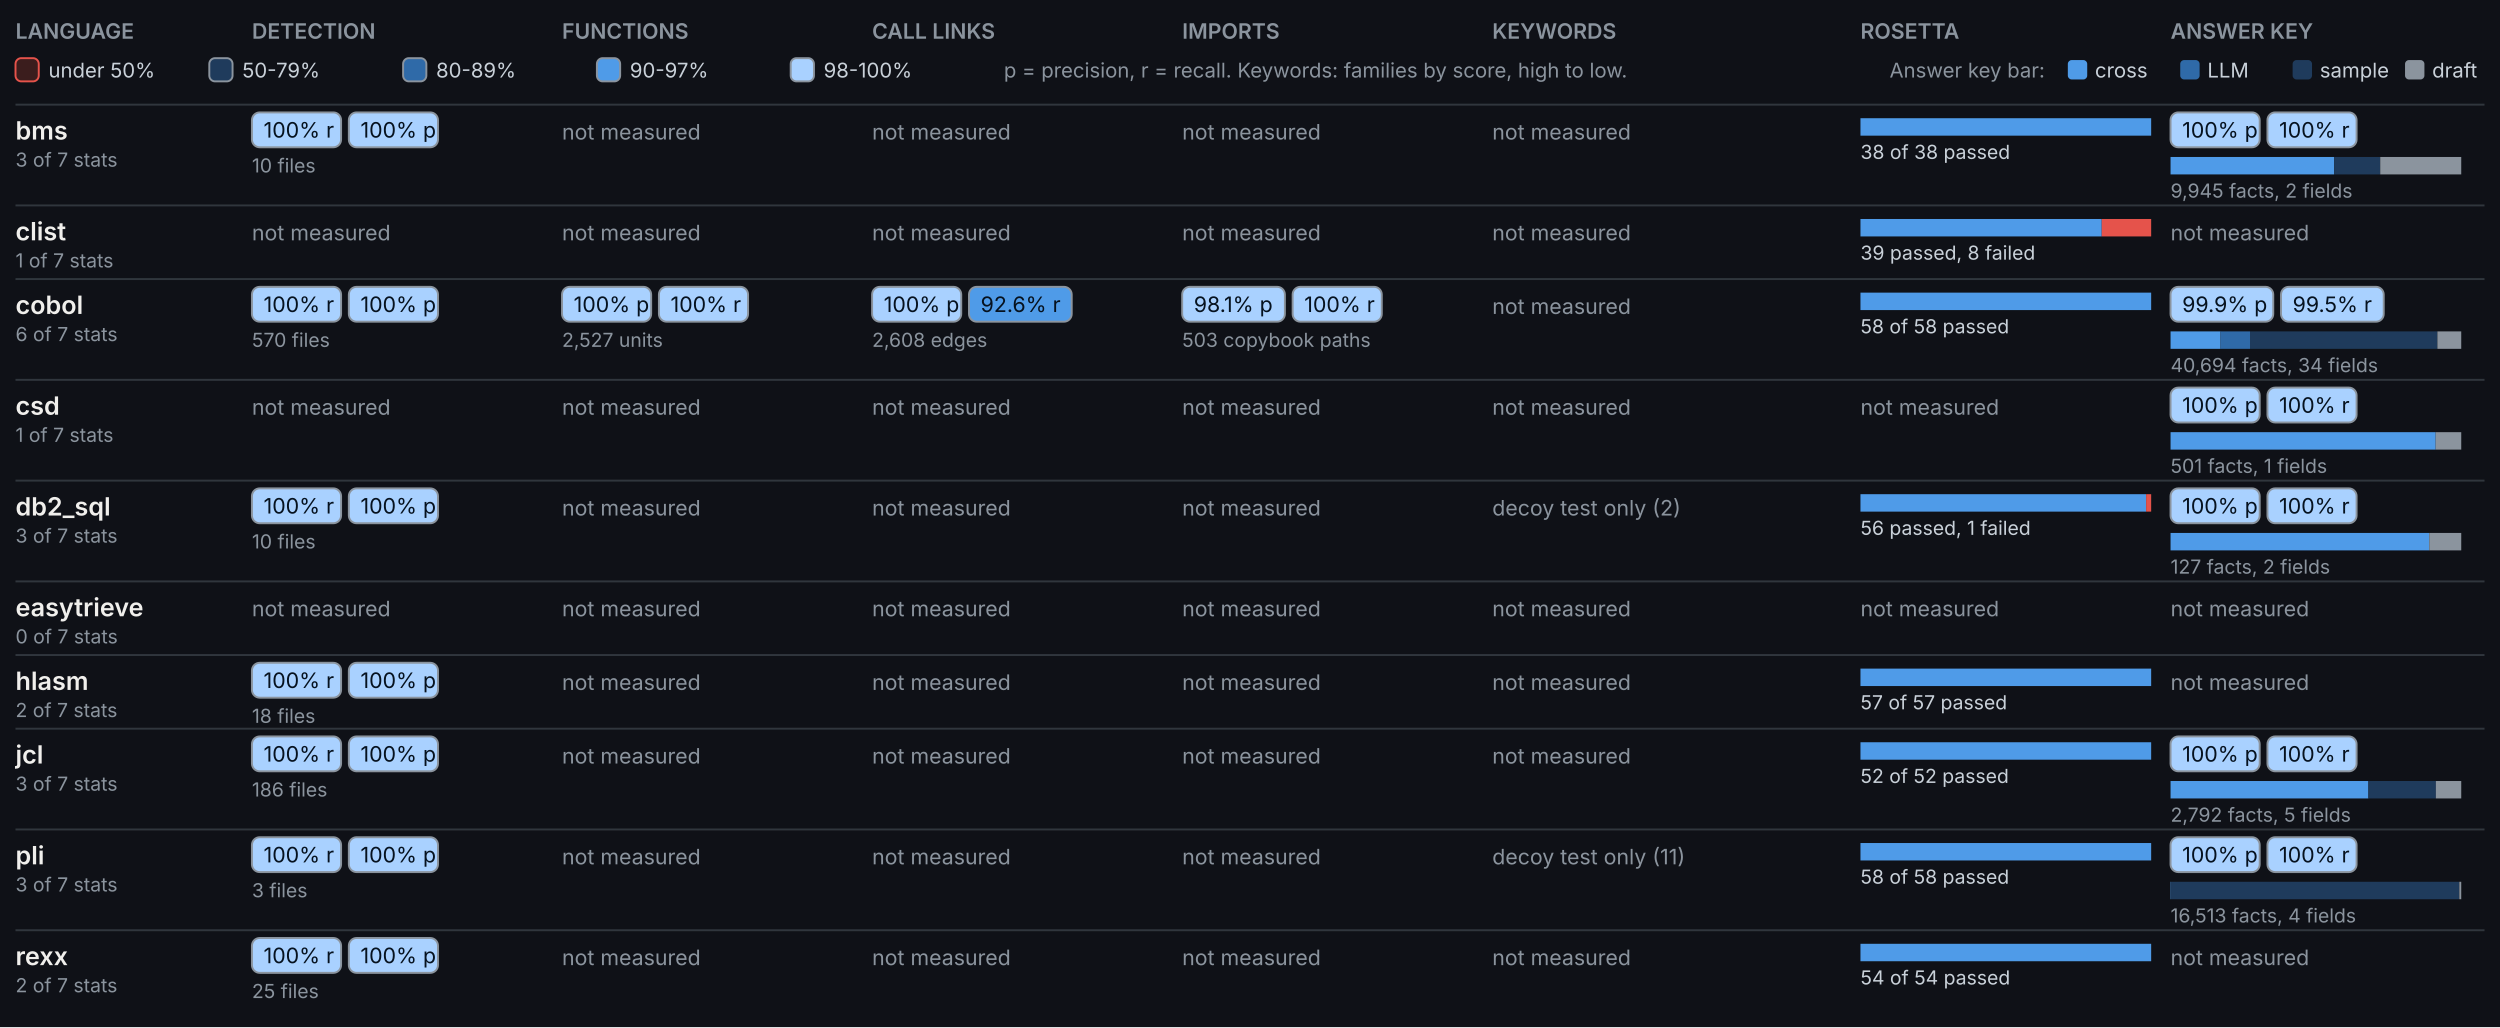
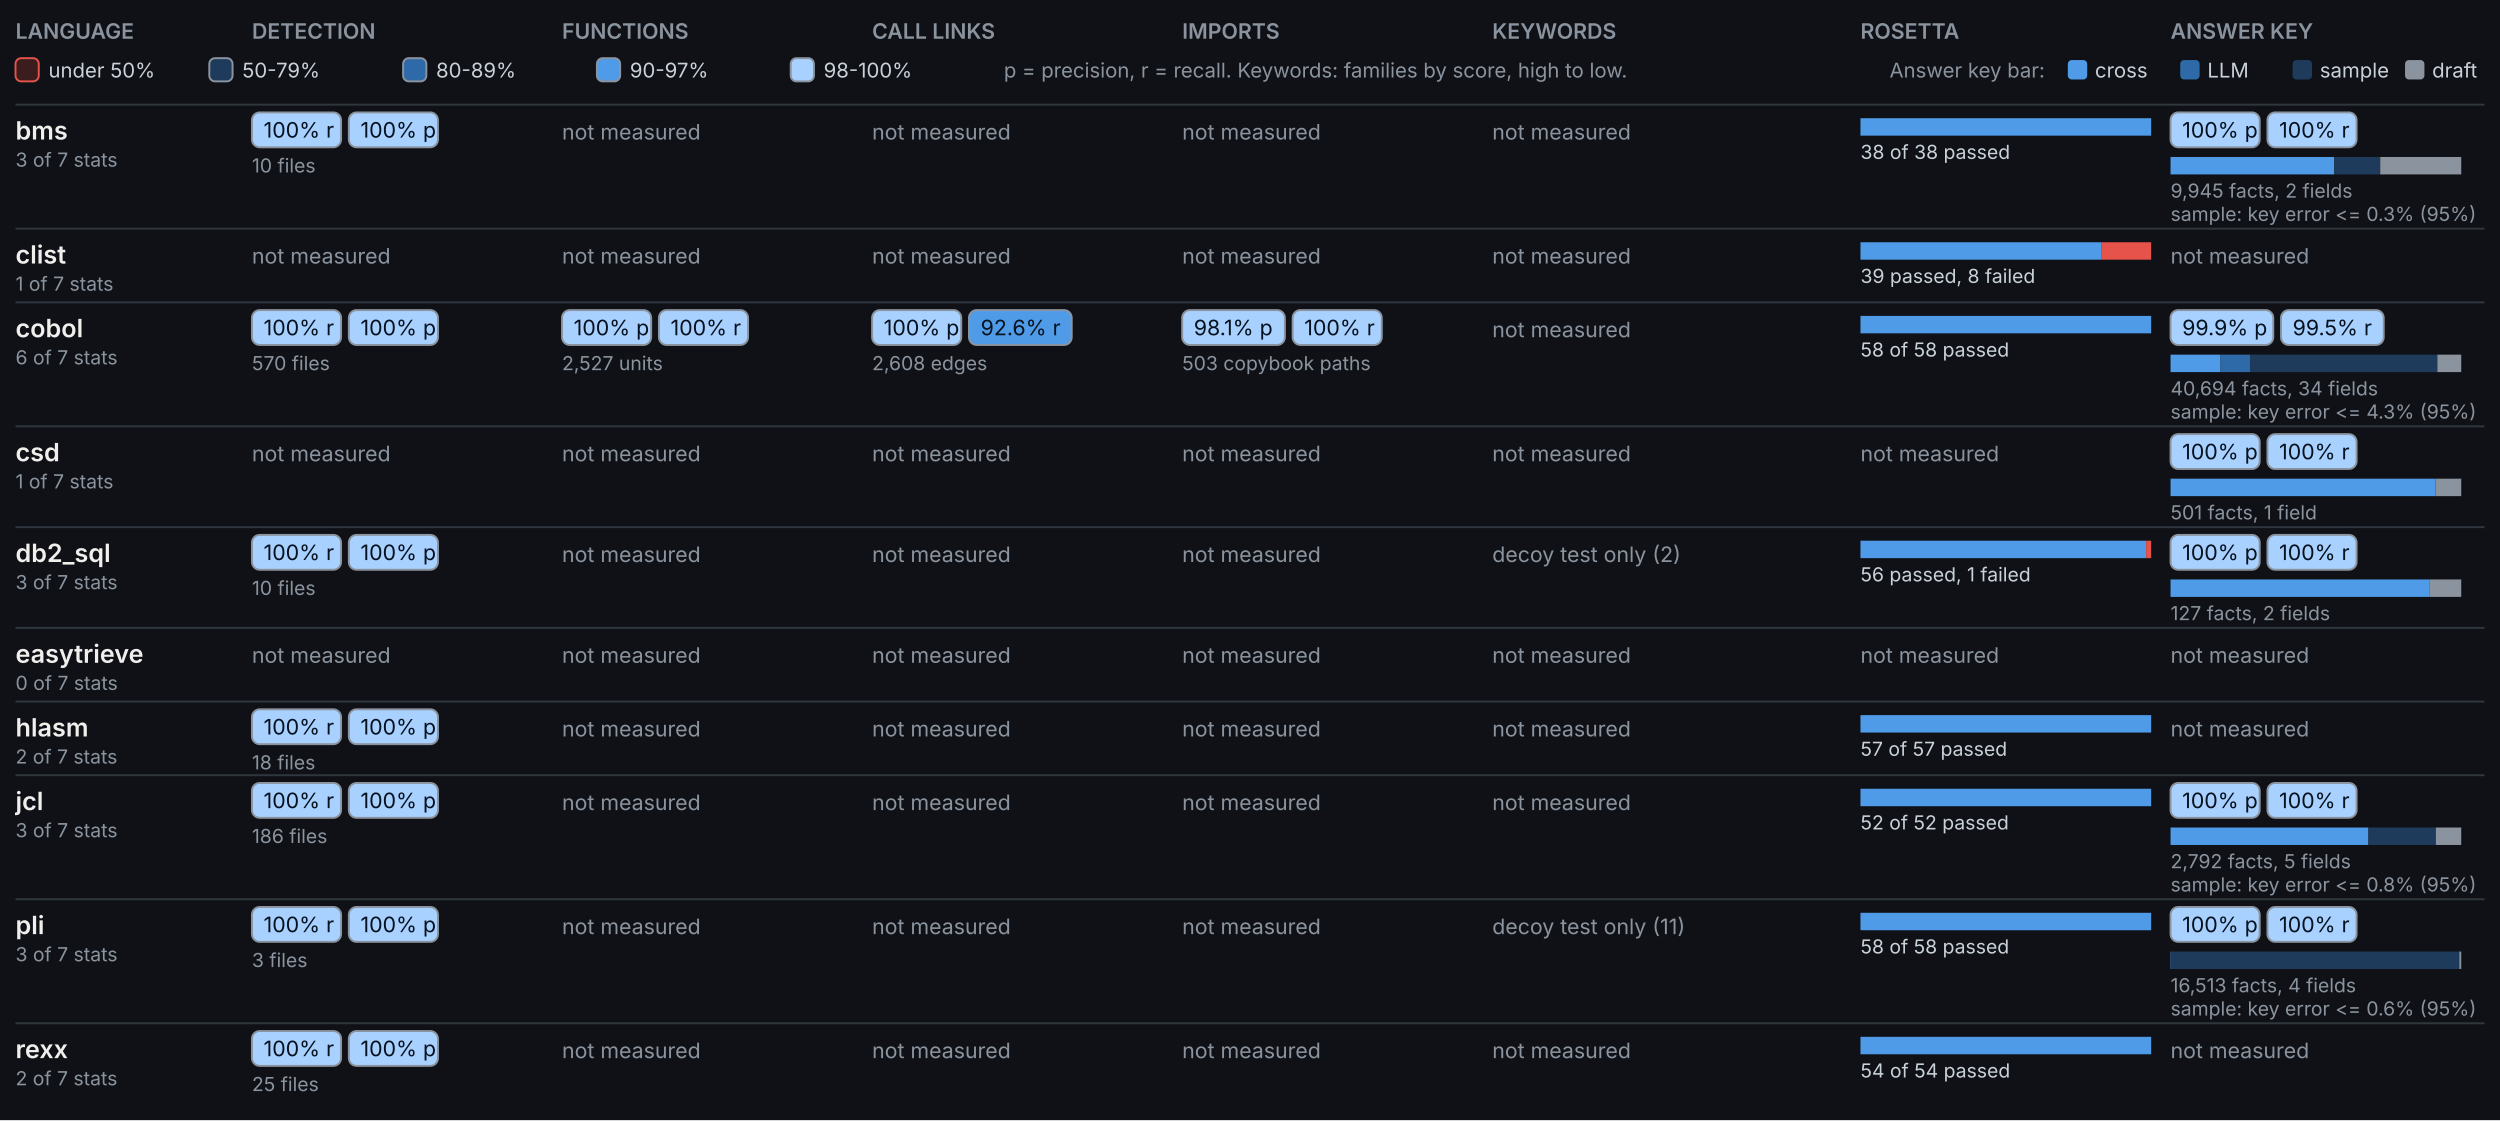
- <svg xmlns="http://www.w3.org/2000/svg" viewBox="0 0 1290 530" width="1290" height="530" font-family="Inter,system-ui,sans-serif" role="img" aria-label="Per-language evidence matrix">
-   <rect width="1290" height="530" fill="#0f1117" />
+ <svg xmlns="http://www.w3.org/2000/svg" viewBox="0 0 1290 578" width="1290" height="578" font-family="Inter,system-ui,sans-serif" role="img" aria-label="Per-language evidence matrix">
+   <rect width="1290" height="578" fill="#0f1117" />
  <text x="130" y="20" font-size="11" fill="#8b949e" font-weight="600">DETECTION</text>
  <text x="290" y="20" font-size="11" fill="#8b949e" font-weight="600">FUNCTIONS</text>
  <text x="450" y="20" font-size="11" fill="#8b949e" font-weight="600">CALL LINKS</text>
  <text x="610" y="20" font-size="11" fill="#8b949e" font-weight="600">IMPORTS</text>
  <text x="770" y="20" font-size="11" fill="#8b949e" font-weight="600">KEYWORDS</text>
  <text x="960" y="20" font-size="11" fill="#8b949e" font-weight="600">ROSETTA</text>
  <text x="1120" y="20" font-size="11" fill="#8b949e" font-weight="600">ANSWER KEY</text>
  <text x="8" y="20" font-size="11" fill="#8b949e" font-weight="600">LANGUAGE</text>
  <rect x="8" y="30" width="12" height="12" rx="3" fill="#3b1d1d" stroke="#e5534b" />
  <text x="25" y="40" font-size="10.5" fill="#c9d1d9">under 50%</text>
  <rect x="108" y="30" width="12" height="12" rx="3" fill="#1f3b5c" stroke="#8b949e" />
  <text x="125" y="40" font-size="10.5" fill="#c9d1d9">50-79%</text>
  <rect x="208" y="30" width="12" height="12" rx="3" fill="#2f6aa8" stroke="#8b949e" />
  <text x="225" y="40" font-size="10.5" fill="#c9d1d9">80-89%</text>
  <rect x="308" y="30" width="12" height="12" rx="3" fill="#4f9be8" stroke="#8b949e" />
  <text x="325" y="40" font-size="10.5" fill="#c9d1d9">90-97%</text>
  <rect x="408" y="30" width="12" height="12" rx="3" fill="#a9d1ff" stroke="#8b949e" />
  <text x="425" y="40" font-size="10.5" fill="#c9d1d9">98-100%</text>
  <text x="518" y="40" font-size="10.5" fill="#8b949e">p = precision, r = recall. Keywords: families by score, high to low.</text>
  <text x="975" y="40" font-size="10.5" fill="#8b949e">Answer key bar:</text>
  <rect x="1067" y="31" width="10" height="10" rx="2" fill="#4f9be8" />
  <text x="1081" y="40" font-size="10.5" fill="#c9d1d9">cross</text>
  <rect x="1125" y="31" width="10" height="10" rx="2" fill="#2f6aa8" />
  <text x="1139" y="40" font-size="10.5" fill="#c9d1d9">LLM</text>
  <rect x="1183" y="31" width="10" height="10" rx="2" fill="#1f3b5c" />
  <text x="1197" y="40" font-size="10.5" fill="#c9d1d9">sample</text>
  <rect x="1241" y="31" width="10" height="10" rx="2" fill="#8b949e" />
  <text x="1255" y="40" font-size="10.5" fill="#c9d1d9">draft</text>
  <line x1="8" y1="54" x2="1282" y2="54" stroke="#30363d" />
  <text x="8" y="72" font-size="13" fill="#f0efec" font-weight="600">bms</text>
  <text x="8" y="86" font-size="10" fill="#8b949e">3 of 7 stats</text>
  <rect x="130" y="58" width="46" height="18" rx="4" fill="#a9d1ff" stroke="#8b949e" stroke-width="1" />
  <text x="136" y="71" font-size="11" fill="#06121f">100% r</text>
  <rect x="180" y="58" width="46" height="18" rx="4" fill="#a9d1ff" stroke="#8b949e" stroke-width="1" />
  <text x="186" y="71" font-size="11" fill="#06121f">100% p</text>
  <text x="130" y="89" font-size="10" fill="#8b949e">10 files</text>
  <text x="290" y="72" font-size="11" fill="#8b949e">not measured</text>
  <text x="450" y="72" font-size="11" fill="#8b949e">not measured</text>
  <text x="610" y="72" font-size="11" fill="#8b949e">not measured</text>
  <text x="770" y="72" font-size="11" fill="#8b949e">not measured</text>
  <rect x="960.0" y="61" width="150.0" height="9" fill="#4f9be8" />
  <text x="960" y="82" font-size="10" fill="#c9d1d9">38 of 38 passed</text>
  <rect x="1120" y="58" width="46" height="18" rx="4" fill="#a9d1ff" stroke="#8b949e" stroke-width="1" />
  <text x="1126" y="71" font-size="11" fill="#06121f">100% p</text>
  <rect x="1170" y="58" width="46" height="18" rx="4" fill="#a9d1ff" stroke="#8b949e" stroke-width="1" />
  <text x="1176" y="71" font-size="11" fill="#06121f">100% r</text>
  <rect x="1120.0" y="81" width="84.4" height="9" fill="#4f9be8" />
  <rect x="1204.4" y="81" width="23.8" height="9" fill="#1f3b5c" />
  <rect x="1228.2" y="81" width="41.8" height="9" fill="#8b949e" />
  <text x="1120" y="102" font-size="10" fill="#8b949e">9,945 facts, 2 fields</text>
-   <line x1="8" y1="106" x2="1282" y2="106" stroke="#30363d" />
-   <text x="8" y="124" font-size="13" fill="#f0efec" font-weight="600">clist</text>
-   <text x="8" y="138" font-size="10" fill="#8b949e">1 of 7 stats</text>
-   <text x="130" y="124" font-size="11" fill="#8b949e">not measured</text>
-   <text x="290" y="124" font-size="11" fill="#8b949e">not measured</text>
-   <text x="450" y="124" font-size="11" fill="#8b949e">not measured</text>
-   <text x="610" y="124" font-size="11" fill="#8b949e">not measured</text>
-   <text x="770" y="124" font-size="11" fill="#8b949e">not measured</text>
-   <rect x="960.0" y="113" width="124.5" height="9" fill="#4f9be8" />
-   <rect x="1084.5" y="113" width="25.5" height="9" fill="#e5534b" />
-   <text x="960" y="134" font-size="10" fill="#c9d1d9">39 passed, 8 failed</text>
-   <text x="1120" y="124" font-size="11" fill="#8b949e">not measured</text>
-   <line x1="8" y1="144" x2="1282" y2="144" stroke="#30363d" />
-   <text x="8" y="162" font-size="13" fill="#f0efec" font-weight="600">cobol</text>
-   <text x="8" y="176" font-size="10" fill="#8b949e">6 of 7 stats</text>
-   <rect x="130" y="148" width="46" height="18" rx="4" fill="#a9d1ff" stroke="#8b949e" stroke-width="1" />
-   <text x="136" y="161" font-size="11" fill="#06121f">100% r</text>
-   <rect x="180" y="148" width="46" height="18" rx="4" fill="#a9d1ff" stroke="#8b949e" stroke-width="1" />
-   <text x="186" y="161" font-size="11" fill="#06121f">100% p</text>
-   <text x="130" y="179" font-size="10" fill="#8b949e">570 files</text>
-   <rect x="290" y="148" width="46" height="18" rx="4" fill="#a9d1ff" stroke="#8b949e" stroke-width="1" />
-   <text x="296" y="161" font-size="11" fill="#06121f">100% p</text>
-   <rect x="340" y="148" width="46" height="18" rx="4" fill="#a9d1ff" stroke="#8b949e" stroke-width="1" />
-   <text x="346" y="161" font-size="11" fill="#06121f">100% r</text>
-   <text x="290" y="179" font-size="10" fill="#8b949e">2,527 units</text>
-   <rect x="450" y="148" width="46" height="18" rx="4" fill="#a9d1ff" stroke="#8b949e" stroke-width="1" />
-   <text x="456" y="161" font-size="11" fill="#06121f">100% p</text>
-   <rect x="500" y="148" width="53" height="18" rx="4" fill="#4f9be8" stroke="#8b949e" stroke-width="1" />
-   <text x="506" y="161" font-size="11" fill="#06121f">92.6% r</text>
-   <text x="450" y="179" font-size="10" fill="#8b949e">2,608 edges</text>
-   <rect x="610" y="148" width="53" height="18" rx="4" fill="#a9d1ff" stroke="#8b949e" stroke-width="1" />
-   <text x="616" y="161" font-size="11" fill="#06121f">98.1% p</text>
-   <rect x="667" y="148" width="46" height="18" rx="4" fill="#a9d1ff" stroke="#8b949e" stroke-width="1" />
-   <text x="673" y="161" font-size="11" fill="#06121f">100% r</text>
-   <text x="610" y="179" font-size="10" fill="#8b949e">503 copybook paths</text>
-   <text x="770" y="162" font-size="11" fill="#8b949e">not measured</text>
-   <rect x="960.0" y="151" width="150.0" height="9" fill="#4f9be8" />
-   <text x="960" y="172" font-size="10" fill="#c9d1d9">58 of 58 passed</text>
-   <rect x="1120" y="148" width="53" height="18" rx="4" fill="#a9d1ff" stroke="#8b949e" stroke-width="1" />
-   <text x="1126" y="161" font-size="11" fill="#06121f">99.9% p</text>
-   <rect x="1177" y="148" width="53" height="18" rx="4" fill="#a9d1ff" stroke="#8b949e" stroke-width="1" />
-   <text x="1183" y="161" font-size="11" fill="#06121f">99.5% r</text>
-   <rect x="1120.0" y="171" width="25.8" height="9" fill="#4f9be8" />
-   <rect x="1145.8" y="171" width="15.2" height="9" fill="#2f6aa8" />
-   <rect x="1161.0" y="171" width="96.7" height="9" fill="#1f3b5c" />
-   <rect x="1257.7" y="171" width="12.3" height="9" fill="#8b949e" />
-   <text x="1120" y="192" font-size="10" fill="#8b949e">40,694 facts, 34 fields</text>
-   <line x1="8" y1="196" x2="1282" y2="196" stroke="#30363d" />
-   <text x="8" y="214" font-size="13" fill="#f0efec" font-weight="600">csd</text>
-   <text x="8" y="228" font-size="10" fill="#8b949e">1 of 7 stats</text>
-   <text x="130" y="214" font-size="11" fill="#8b949e">not measured</text>
-   <text x="290" y="214" font-size="11" fill="#8b949e">not measured</text>
-   <text x="450" y="214" font-size="11" fill="#8b949e">not measured</text>
-   <text x="610" y="214" font-size="11" fill="#8b949e">not measured</text>
-   <text x="770" y="214" font-size="11" fill="#8b949e">not measured</text>
-   <text x="960" y="214" font-size="11" fill="#8b949e">not measured</text>
-   <rect x="1120" y="200" width="46" height="18" rx="4" fill="#a9d1ff" stroke="#8b949e" stroke-width="1" />
-   <text x="1126" y="213" font-size="11" fill="#06121f">100% p</text>
-   <rect x="1170" y="200" width="46" height="18" rx="4" fill="#a9d1ff" stroke="#8b949e" stroke-width="1" />
-   <text x="1176" y="213" font-size="11" fill="#06121f">100% r</text>
-   <rect x="1120.0" y="223" width="136.8" height="9" fill="#4f9be8" />
-   <rect x="1256.8" y="223" width="13.2" height="9" fill="#8b949e" />
-   <text x="1120" y="244" font-size="10" fill="#8b949e">501 facts, 1 fields</text>
-   <line x1="8" y1="248" x2="1282" y2="248" stroke="#30363d" />
-   <text x="8" y="266" font-size="13" fill="#f0efec" font-weight="600">db2_sql</text>
-   <text x="8" y="280" font-size="10" fill="#8b949e">3 of 7 stats</text>
-   <rect x="130" y="252" width="46" height="18" rx="4" fill="#a9d1ff" stroke="#8b949e" stroke-width="1" />
-   <text x="136" y="265" font-size="11" fill="#06121f">100% r</text>
-   <rect x="180" y="252" width="46" height="18" rx="4" fill="#a9d1ff" stroke="#8b949e" stroke-width="1" />
-   <text x="186" y="265" font-size="11" fill="#06121f">100% p</text>
-   <text x="130" y="283" font-size="10" fill="#8b949e">10 files</text>
-   <text x="290" y="266" font-size="11" fill="#8b949e">not measured</text>
-   <text x="450" y="266" font-size="11" fill="#8b949e">not measured</text>
-   <text x="610" y="266" font-size="11" fill="#8b949e">not measured</text>
-   <text x="770" y="266" font-size="11" fill="#8b949e">decoy test only (2)</text>
-   <rect x="960.0" y="255" width="147.4" height="9" fill="#4f9be8" />
-   <rect x="1107.4" y="255" width="2.6" height="9" fill="#e5534b" />
-   <text x="960" y="276" font-size="10" fill="#c9d1d9">56 passed, 1 failed</text>
-   <rect x="1120" y="252" width="46" height="18" rx="4" fill="#a9d1ff" stroke="#8b949e" stroke-width="1" />
-   <text x="1126" y="265" font-size="11" fill="#06121f">100% p</text>
-   <rect x="1170" y="252" width="46" height="18" rx="4" fill="#a9d1ff" stroke="#8b949e" stroke-width="1" />
-   <text x="1176" y="265" font-size="11" fill="#06121f">100% r</text>
-   <rect x="1120.0" y="275" width="133.5" height="9" fill="#4f9be8" />
-   <rect x="1253.5" y="275" width="16.5" height="9" fill="#8b949e" />
-   <text x="1120" y="296" font-size="10" fill="#8b949e">127 facts, 2 fields</text>
-   <line x1="8" y1="300" x2="1282" y2="300" stroke="#30363d" />
-   <text x="8" y="318" font-size="13" fill="#f0efec" font-weight="600">easytrieve</text>
-   <text x="8" y="332" font-size="10" fill="#8b949e">0 of 7 stats</text>
-   <text x="130" y="318" font-size="11" fill="#8b949e">not measured</text>
-   <text x="290" y="318" font-size="11" fill="#8b949e">not measured</text>
-   <text x="450" y="318" font-size="11" fill="#8b949e">not measured</text>
-   <text x="610" y="318" font-size="11" fill="#8b949e">not measured</text>
-   <text x="770" y="318" font-size="11" fill="#8b949e">not measured</text>
-   <text x="960" y="318" font-size="11" fill="#8b949e">not measured</text>
-   <text x="1120" y="318" font-size="11" fill="#8b949e">not measured</text>
-   <line x1="8" y1="338" x2="1282" y2="338" stroke="#30363d" />
-   <text x="8" y="356" font-size="13" fill="#f0efec" font-weight="600">hlasm</text>
-   <text x="8" y="370" font-size="10" fill="#8b949e">2 of 7 stats</text>
-   <rect x="130" y="342" width="46" height="18" rx="4" fill="#a9d1ff" stroke="#8b949e" stroke-width="1" />
-   <text x="136" y="355" font-size="11" fill="#06121f">100% r</text>
-   <rect x="180" y="342" width="46" height="18" rx="4" fill="#a9d1ff" stroke="#8b949e" stroke-width="1" />
-   <text x="186" y="355" font-size="11" fill="#06121f">100% p</text>
-   <text x="130" y="373" font-size="10" fill="#8b949e">18 files</text>
-   <text x="290" y="356" font-size="11" fill="#8b949e">not measured</text>
-   <text x="450" y="356" font-size="11" fill="#8b949e">not measured</text>
-   <text x="610" y="356" font-size="11" fill="#8b949e">not measured</text>
-   <text x="770" y="356" font-size="11" fill="#8b949e">not measured</text>
-   <rect x="960.0" y="345" width="150.0" height="9" fill="#4f9be8" />
-   <text x="960" y="366" font-size="10" fill="#c9d1d9">57 of 57 passed</text>
-   <text x="1120" y="356" font-size="11" fill="#8b949e">not measured</text>
-   <line x1="8" y1="376" x2="1282" y2="376" stroke="#30363d" />
-   <text x="8" y="394" font-size="13" fill="#f0efec" font-weight="600">jcl</text>
-   <text x="8" y="408" font-size="10" fill="#8b949e">3 of 7 stats</text>
-   <rect x="130" y="380" width="46" height="18" rx="4" fill="#a9d1ff" stroke="#8b949e" stroke-width="1" />
-   <text x="136" y="393" font-size="11" fill="#06121f">100% r</text>
-   <rect x="180" y="380" width="46" height="18" rx="4" fill="#a9d1ff" stroke="#8b949e" stroke-width="1" />
-   <text x="186" y="393" font-size="11" fill="#06121f">100% p</text>
-   <text x="130" y="411" font-size="10" fill="#8b949e">186 files</text>
-   <text x="290" y="394" font-size="11" fill="#8b949e">not measured</text>
-   <text x="450" y="394" font-size="11" fill="#8b949e">not measured</text>
-   <text x="610" y="394" font-size="11" fill="#8b949e">not measured</text>
-   <text x="770" y="394" font-size="11" fill="#8b949e">not measured</text>
-   <rect x="960.0" y="383" width="150.0" height="9" fill="#4f9be8" />
-   <text x="960" y="404" font-size="10" fill="#c9d1d9">52 of 52 passed</text>
-   <rect x="1120" y="380" width="46" height="18" rx="4" fill="#a9d1ff" stroke="#8b949e" stroke-width="1" />
-   <text x="1126" y="393" font-size="11" fill="#06121f">100% p</text>
-   <rect x="1170" y="380" width="46" height="18" rx="4" fill="#a9d1ff" stroke="#8b949e" stroke-width="1" />
-   <text x="1176" y="393" font-size="11" fill="#06121f">100% r</text>
-   <rect x="1120.0" y="403" width="102.1" height="9" fill="#4f9be8" />
-   <rect x="1222.1" y="403" width="34.8" height="9" fill="#1f3b5c" />
-   <rect x="1256.9" y="403" width="13.1" height="9" fill="#8b949e" />
-   <text x="1120" y="424" font-size="10" fill="#8b949e">2,792 facts, 5 fields</text>
-   <line x1="8" y1="428" x2="1282" y2="428" stroke="#30363d" />
-   <text x="8" y="446" font-size="13" fill="#f0efec" font-weight="600">pli</text>
-   <text x="8" y="460" font-size="10" fill="#8b949e">3 of 7 stats</text>
-   <rect x="130" y="432" width="46" height="18" rx="4" fill="#a9d1ff" stroke="#8b949e" stroke-width="1" />
-   <text x="136" y="445" font-size="11" fill="#06121f">100% r</text>
-   <rect x="180" y="432" width="46" height="18" rx="4" fill="#a9d1ff" stroke="#8b949e" stroke-width="1" />
-   <text x="186" y="445" font-size="11" fill="#06121f">100% p</text>
-   <text x="130" y="463" font-size="10" fill="#8b949e">3 files</text>
-   <text x="290" y="446" font-size="11" fill="#8b949e">not measured</text>
-   <text x="450" y="446" font-size="11" fill="#8b949e">not measured</text>
-   <text x="610" y="446" font-size="11" fill="#8b949e">not measured</text>
-   <text x="770" y="446" font-size="11" fill="#8b949e">decoy test only (11)</text>
-   <rect x="960.0" y="435" width="150.0" height="9" fill="#4f9be8" />
-   <text x="960" y="456" font-size="10" fill="#c9d1d9">58 of 58 passed</text>
-   <rect x="1120" y="432" width="46" height="18" rx="4" fill="#a9d1ff" stroke="#8b949e" stroke-width="1" />
-   <text x="1126" y="445" font-size="11" fill="#06121f">100% p</text>
-   <rect x="1170" y="432" width="46" height="18" rx="4" fill="#a9d1ff" stroke="#8b949e" stroke-width="1" />
-   <text x="1176" y="445" font-size="11" fill="#06121f">100% r</text>
-   <rect x="1120.0" y="455" width="0.2" height="9" fill="#4f9be8" />
-   <rect x="1120.2" y="455" width="148.7" height="9" fill="#1f3b5c" />
-   <rect x="1269.0" y="455" width="1.0" height="9" fill="#8b949e" />
-   <text x="1120" y="476" font-size="10" fill="#8b949e">16,513 facts, 4 fields</text>
-   <line x1="8" y1="480" x2="1282" y2="480" stroke="#30363d" />
-   <text x="8" y="498" font-size="13" fill="#f0efec" font-weight="600">rexx</text>
-   <text x="8" y="512" font-size="10" fill="#8b949e">2 of 7 stats</text>
-   <rect x="130" y="484" width="46" height="18" rx="4" fill="#a9d1ff" stroke="#8b949e" stroke-width="1" />
-   <text x="136" y="497" font-size="11" fill="#06121f">100% r</text>
-   <rect x="180" y="484" width="46" height="18" rx="4" fill="#a9d1ff" stroke="#8b949e" stroke-width="1" />
-   <text x="186" y="497" font-size="11" fill="#06121f">100% p</text>
-   <text x="130" y="515" font-size="10" fill="#8b949e">25 files</text>
-   <text x="290" y="498" font-size="11" fill="#8b949e">not measured</text>
-   <text x="450" y="498" font-size="11" fill="#8b949e">not measured</text>
-   <text x="610" y="498" font-size="11" fill="#8b949e">not measured</text>
-   <text x="770" y="498" font-size="11" fill="#8b949e">not measured</text>
-   <rect x="960.0" y="487" width="150.0" height="9" fill="#4f9be8" />
-   <text x="960" y="508" font-size="10" fill="#c9d1d9">54 of 54 passed</text>
-   <text x="1120" y="498" font-size="11" fill="#8b949e">not measured</text>
+   <text x="1120" y="114" font-size="10" fill="#8b949e">sample: key error &lt;= 0.3% (95%)</text>
+   <line x1="8" y1="118" x2="1282" y2="118" stroke="#30363d" />
+   <text x="8" y="136" font-size="13" fill="#f0efec" font-weight="600">clist</text>
+   <text x="8" y="150" font-size="10" fill="#8b949e">1 of 7 stats</text>
+   <text x="130" y="136" font-size="11" fill="#8b949e">not measured</text>
+   <text x="290" y="136" font-size="11" fill="#8b949e">not measured</text>
+   <text x="450" y="136" font-size="11" fill="#8b949e">not measured</text>
+   <text x="610" y="136" font-size="11" fill="#8b949e">not measured</text>
+   <text x="770" y="136" font-size="11" fill="#8b949e">not measured</text>
+   <rect x="960.0" y="125" width="124.5" height="9" fill="#4f9be8" />
+   <rect x="1084.5" y="125" width="25.5" height="9" fill="#e5534b" />
+   <text x="960" y="146" font-size="10" fill="#c9d1d9">39 passed, 8 failed</text>
+   <text x="1120" y="136" font-size="11" fill="#8b949e">not measured</text>
+   <line x1="8" y1="156" x2="1282" y2="156" stroke="#30363d" />
+   <text x="8" y="174" font-size="13" fill="#f0efec" font-weight="600">cobol</text>
+   <text x="8" y="188" font-size="10" fill="#8b949e">6 of 7 stats</text>
+   <rect x="130" y="160" width="46" height="18" rx="4" fill="#a9d1ff" stroke="#8b949e" stroke-width="1" />
+   <text x="136" y="173" font-size="11" fill="#06121f">100% r</text>
+   <rect x="180" y="160" width="46" height="18" rx="4" fill="#a9d1ff" stroke="#8b949e" stroke-width="1" />
+   <text x="186" y="173" font-size="11" fill="#06121f">100% p</text>
+   <text x="130" y="191" font-size="10" fill="#8b949e">570 files</text>
+   <rect x="290" y="160" width="46" height="18" rx="4" fill="#a9d1ff" stroke="#8b949e" stroke-width="1" />
+   <text x="296" y="173" font-size="11" fill="#06121f">100% p</text>
+   <rect x="340" y="160" width="46" height="18" rx="4" fill="#a9d1ff" stroke="#8b949e" stroke-width="1" />
+   <text x="346" y="173" font-size="11" fill="#06121f">100% r</text>
+   <text x="290" y="191" font-size="10" fill="#8b949e">2,527 units</text>
+   <rect x="450" y="160" width="46" height="18" rx="4" fill="#a9d1ff" stroke="#8b949e" stroke-width="1" />
+   <text x="456" y="173" font-size="11" fill="#06121f">100% p</text>
+   <rect x="500" y="160" width="53" height="18" rx="4" fill="#4f9be8" stroke="#8b949e" stroke-width="1" />
+   <text x="506" y="173" font-size="11" fill="#06121f">92.6% r</text>
+   <text x="450" y="191" font-size="10" fill="#8b949e">2,608 edges</text>
+   <rect x="610" y="160" width="53" height="18" rx="4" fill="#a9d1ff" stroke="#8b949e" stroke-width="1" />
+   <text x="616" y="173" font-size="11" fill="#06121f">98.1% p</text>
+   <rect x="667" y="160" width="46" height="18" rx="4" fill="#a9d1ff" stroke="#8b949e" stroke-width="1" />
+   <text x="673" y="173" font-size="11" fill="#06121f">100% r</text>
+   <text x="610" y="191" font-size="10" fill="#8b949e">503 copybook paths</text>
+   <text x="770" y="174" font-size="11" fill="#8b949e">not measured</text>
+   <rect x="960.0" y="163" width="150.0" height="9" fill="#4f9be8" />
+   <text x="960" y="184" font-size="10" fill="#c9d1d9">58 of 58 passed</text>
+   <rect x="1120" y="160" width="53" height="18" rx="4" fill="#a9d1ff" stroke="#8b949e" stroke-width="1" />
+   <text x="1126" y="173" font-size="11" fill="#06121f">99.9% p</text>
+   <rect x="1177" y="160" width="53" height="18" rx="4" fill="#a9d1ff" stroke="#8b949e" stroke-width="1" />
+   <text x="1183" y="173" font-size="11" fill="#06121f">99.5% r</text>
+   <rect x="1120.0" y="183" width="25.8" height="9" fill="#4f9be8" />
+   <rect x="1145.8" y="183" width="15.2" height="9" fill="#2f6aa8" />
+   <rect x="1161.0" y="183" width="96.7" height="9" fill="#1f3b5c" />
+   <rect x="1257.7" y="183" width="12.3" height="9" fill="#8b949e" />
+   <text x="1120" y="204" font-size="10" fill="#8b949e">40,694 facts, 34 fields</text>
+   <text x="1120" y="216" font-size="10" fill="#8b949e">sample: key error &lt;= 4.3% (95%)</text>
+   <line x1="8" y1="220" x2="1282" y2="220" stroke="#30363d" />
+   <text x="8" y="238" font-size="13" fill="#f0efec" font-weight="600">csd</text>
+   <text x="8" y="252" font-size="10" fill="#8b949e">1 of 7 stats</text>
+   <text x="130" y="238" font-size="11" fill="#8b949e">not measured</text>
+   <text x="290" y="238" font-size="11" fill="#8b949e">not measured</text>
+   <text x="450" y="238" font-size="11" fill="#8b949e">not measured</text>
+   <text x="610" y="238" font-size="11" fill="#8b949e">not measured</text>
+   <text x="770" y="238" font-size="11" fill="#8b949e">not measured</text>
+   <text x="960" y="238" font-size="11" fill="#8b949e">not measured</text>
+   <rect x="1120" y="224" width="46" height="18" rx="4" fill="#a9d1ff" stroke="#8b949e" stroke-width="1" />
+   <text x="1126" y="237" font-size="11" fill="#06121f">100% p</text>
+   <rect x="1170" y="224" width="46" height="18" rx="4" fill="#a9d1ff" stroke="#8b949e" stroke-width="1" />
+   <text x="1176" y="237" font-size="11" fill="#06121f">100% r</text>
+   <rect x="1120.0" y="247" width="136.8" height="9" fill="#4f9be8" />
+   <rect x="1256.8" y="247" width="13.2" height="9" fill="#8b949e" />
+   <text x="1120" y="268" font-size="10" fill="#8b949e">501 facts, 1 field</text>
+   <line x1="8" y1="272" x2="1282" y2="272" stroke="#30363d" />
+   <text x="8" y="290" font-size="13" fill="#f0efec" font-weight="600">db2_sql</text>
+   <text x="8" y="304" font-size="10" fill="#8b949e">3 of 7 stats</text>
+   <rect x="130" y="276" width="46" height="18" rx="4" fill="#a9d1ff" stroke="#8b949e" stroke-width="1" />
+   <text x="136" y="289" font-size="11" fill="#06121f">100% r</text>
+   <rect x="180" y="276" width="46" height="18" rx="4" fill="#a9d1ff" stroke="#8b949e" stroke-width="1" />
+   <text x="186" y="289" font-size="11" fill="#06121f">100% p</text>
+   <text x="130" y="307" font-size="10" fill="#8b949e">10 files</text>
+   <text x="290" y="290" font-size="11" fill="#8b949e">not measured</text>
+   <text x="450" y="290" font-size="11" fill="#8b949e">not measured</text>
+   <text x="610" y="290" font-size="11" fill="#8b949e">not measured</text>
+   <text x="770" y="290" font-size="11" fill="#8b949e">decoy test only (2)</text>
+   <rect x="960.0" y="279" width="147.4" height="9" fill="#4f9be8" />
+   <rect x="1107.4" y="279" width="2.6" height="9" fill="#e5534b" />
+   <text x="960" y="300" font-size="10" fill="#c9d1d9">56 passed, 1 failed</text>
+   <rect x="1120" y="276" width="46" height="18" rx="4" fill="#a9d1ff" stroke="#8b949e" stroke-width="1" />
+   <text x="1126" y="289" font-size="11" fill="#06121f">100% p</text>
+   <rect x="1170" y="276" width="46" height="18" rx="4" fill="#a9d1ff" stroke="#8b949e" stroke-width="1" />
+   <text x="1176" y="289" font-size="11" fill="#06121f">100% r</text>
+   <rect x="1120.0" y="299" width="133.5" height="9" fill="#4f9be8" />
+   <rect x="1253.5" y="299" width="16.5" height="9" fill="#8b949e" />
+   <text x="1120" y="320" font-size="10" fill="#8b949e">127 facts, 2 fields</text>
+   <line x1="8" y1="324" x2="1282" y2="324" stroke="#30363d" />
+   <text x="8" y="342" font-size="13" fill="#f0efec" font-weight="600">easytrieve</text>
+   <text x="8" y="356" font-size="10" fill="#8b949e">0 of 7 stats</text>
+   <text x="130" y="342" font-size="11" fill="#8b949e">not measured</text>
+   <text x="290" y="342" font-size="11" fill="#8b949e">not measured</text>
+   <text x="450" y="342" font-size="11" fill="#8b949e">not measured</text>
+   <text x="610" y="342" font-size="11" fill="#8b949e">not measured</text>
+   <text x="770" y="342" font-size="11" fill="#8b949e">not measured</text>
+   <text x="960" y="342" font-size="11" fill="#8b949e">not measured</text>
+   <text x="1120" y="342" font-size="11" fill="#8b949e">not measured</text>
+   <line x1="8" y1="362" x2="1282" y2="362" stroke="#30363d" />
+   <text x="8" y="380" font-size="13" fill="#f0efec" font-weight="600">hlasm</text>
+   <text x="8" y="394" font-size="10" fill="#8b949e">2 of 7 stats</text>
+   <rect x="130" y="366" width="46" height="18" rx="4" fill="#a9d1ff" stroke="#8b949e" stroke-width="1" />
+   <text x="136" y="379" font-size="11" fill="#06121f">100% r</text>
+   <rect x="180" y="366" width="46" height="18" rx="4" fill="#a9d1ff" stroke="#8b949e" stroke-width="1" />
+   <text x="186" y="379" font-size="11" fill="#06121f">100% p</text>
+   <text x="130" y="397" font-size="10" fill="#8b949e">18 files</text>
+   <text x="290" y="380" font-size="11" fill="#8b949e">not measured</text>
+   <text x="450" y="380" font-size="11" fill="#8b949e">not measured</text>
+   <text x="610" y="380" font-size="11" fill="#8b949e">not measured</text>
+   <text x="770" y="380" font-size="11" fill="#8b949e">not measured</text>
+   <rect x="960.0" y="369" width="150.0" height="9" fill="#4f9be8" />
+   <text x="960" y="390" font-size="10" fill="#c9d1d9">57 of 57 passed</text>
+   <text x="1120" y="380" font-size="11" fill="#8b949e">not measured</text>
+   <line x1="8" y1="400" x2="1282" y2="400" stroke="#30363d" />
+   <text x="8" y="418" font-size="13" fill="#f0efec" font-weight="600">jcl</text>
+   <text x="8" y="432" font-size="10" fill="#8b949e">3 of 7 stats</text>
+   <rect x="130" y="404" width="46" height="18" rx="4" fill="#a9d1ff" stroke="#8b949e" stroke-width="1" />
+   <text x="136" y="417" font-size="11" fill="#06121f">100% r</text>
+   <rect x="180" y="404" width="46" height="18" rx="4" fill="#a9d1ff" stroke="#8b949e" stroke-width="1" />
+   <text x="186" y="417" font-size="11" fill="#06121f">100% p</text>
+   <text x="130" y="435" font-size="10" fill="#8b949e">186 files</text>
+   <text x="290" y="418" font-size="11" fill="#8b949e">not measured</text>
+   <text x="450" y="418" font-size="11" fill="#8b949e">not measured</text>
+   <text x="610" y="418" font-size="11" fill="#8b949e">not measured</text>
+   <text x="770" y="418" font-size="11" fill="#8b949e">not measured</text>
+   <rect x="960.0" y="407" width="150.0" height="9" fill="#4f9be8" />
+   <text x="960" y="428" font-size="10" fill="#c9d1d9">52 of 52 passed</text>
+   <rect x="1120" y="404" width="46" height="18" rx="4" fill="#a9d1ff" stroke="#8b949e" stroke-width="1" />
+   <text x="1126" y="417" font-size="11" fill="#06121f">100% p</text>
+   <rect x="1170" y="404" width="46" height="18" rx="4" fill="#a9d1ff" stroke="#8b949e" stroke-width="1" />
+   <text x="1176" y="417" font-size="11" fill="#06121f">100% r</text>
+   <rect x="1120.0" y="427" width="102.1" height="9" fill="#4f9be8" />
+   <rect x="1222.1" y="427" width="34.8" height="9" fill="#1f3b5c" />
+   <rect x="1256.9" y="427" width="13.1" height="9" fill="#8b949e" />
+   <text x="1120" y="448" font-size="10" fill="#8b949e">2,792 facts, 5 fields</text>
+   <text x="1120" y="460" font-size="10" fill="#8b949e">sample: key error &lt;= 0.8% (95%)</text>
+   <line x1="8" y1="464" x2="1282" y2="464" stroke="#30363d" />
+   <text x="8" y="482" font-size="13" fill="#f0efec" font-weight="600">pli</text>
+   <text x="8" y="496" font-size="10" fill="#8b949e">3 of 7 stats</text>
+   <rect x="130" y="468" width="46" height="18" rx="4" fill="#a9d1ff" stroke="#8b949e" stroke-width="1" />
+   <text x="136" y="481" font-size="11" fill="#06121f">100% r</text>
+   <rect x="180" y="468" width="46" height="18" rx="4" fill="#a9d1ff" stroke="#8b949e" stroke-width="1" />
+   <text x="186" y="481" font-size="11" fill="#06121f">100% p</text>
+   <text x="130" y="499" font-size="10" fill="#8b949e">3 files</text>
+   <text x="290" y="482" font-size="11" fill="#8b949e">not measured</text>
+   <text x="450" y="482" font-size="11" fill="#8b949e">not measured</text>
+   <text x="610" y="482" font-size="11" fill="#8b949e">not measured</text>
+   <text x="770" y="482" font-size="11" fill="#8b949e">decoy test only (11)</text>
+   <rect x="960.0" y="471" width="150.0" height="9" fill="#4f9be8" />
+   <text x="960" y="492" font-size="10" fill="#c9d1d9">58 of 58 passed</text>
+   <rect x="1120" y="468" width="46" height="18" rx="4" fill="#a9d1ff" stroke="#8b949e" stroke-width="1" />
+   <text x="1126" y="481" font-size="11" fill="#06121f">100% p</text>
+   <rect x="1170" y="468" width="46" height="18" rx="4" fill="#a9d1ff" stroke="#8b949e" stroke-width="1" />
+   <text x="1176" y="481" font-size="11" fill="#06121f">100% r</text>
+   <rect x="1120.0" y="491" width="0.2" height="9" fill="#4f9be8" />
+   <rect x="1120.2" y="491" width="148.7" height="9" fill="#1f3b5c" />
+   <rect x="1269.0" y="491" width="1.0" height="9" fill="#8b949e" />
+   <text x="1120" y="512" font-size="10" fill="#8b949e">16,513 facts, 4 fields</text>
+   <text x="1120" y="524" font-size="10" fill="#8b949e">sample: key error &lt;= 0.6% (95%)</text>
+   <line x1="8" y1="528" x2="1282" y2="528" stroke="#30363d" />
+   <text x="8" y="546" font-size="13" fill="#f0efec" font-weight="600">rexx</text>
+   <text x="8" y="560" font-size="10" fill="#8b949e">2 of 7 stats</text>
+   <rect x="130" y="532" width="46" height="18" rx="4" fill="#a9d1ff" stroke="#8b949e" stroke-width="1" />
+   <text x="136" y="545" font-size="11" fill="#06121f">100% r</text>
+   <rect x="180" y="532" width="46" height="18" rx="4" fill="#a9d1ff" stroke="#8b949e" stroke-width="1" />
+   <text x="186" y="545" font-size="11" fill="#06121f">100% p</text>
+   <text x="130" y="563" font-size="10" fill="#8b949e">25 files</text>
+   <text x="290" y="546" font-size="11" fill="#8b949e">not measured</text>
+   <text x="450" y="546" font-size="11" fill="#8b949e">not measured</text>
+   <text x="610" y="546" font-size="11" fill="#8b949e">not measured</text>
+   <text x="770" y="546" font-size="11" fill="#8b949e">not measured</text>
+   <rect x="960.0" y="535" width="150.0" height="9" fill="#4f9be8" />
+   <text x="960" y="556" font-size="10" fill="#c9d1d9">54 of 54 passed</text>
+   <text x="1120" y="546" font-size="11" fill="#8b949e">not measured</text>
</svg>
